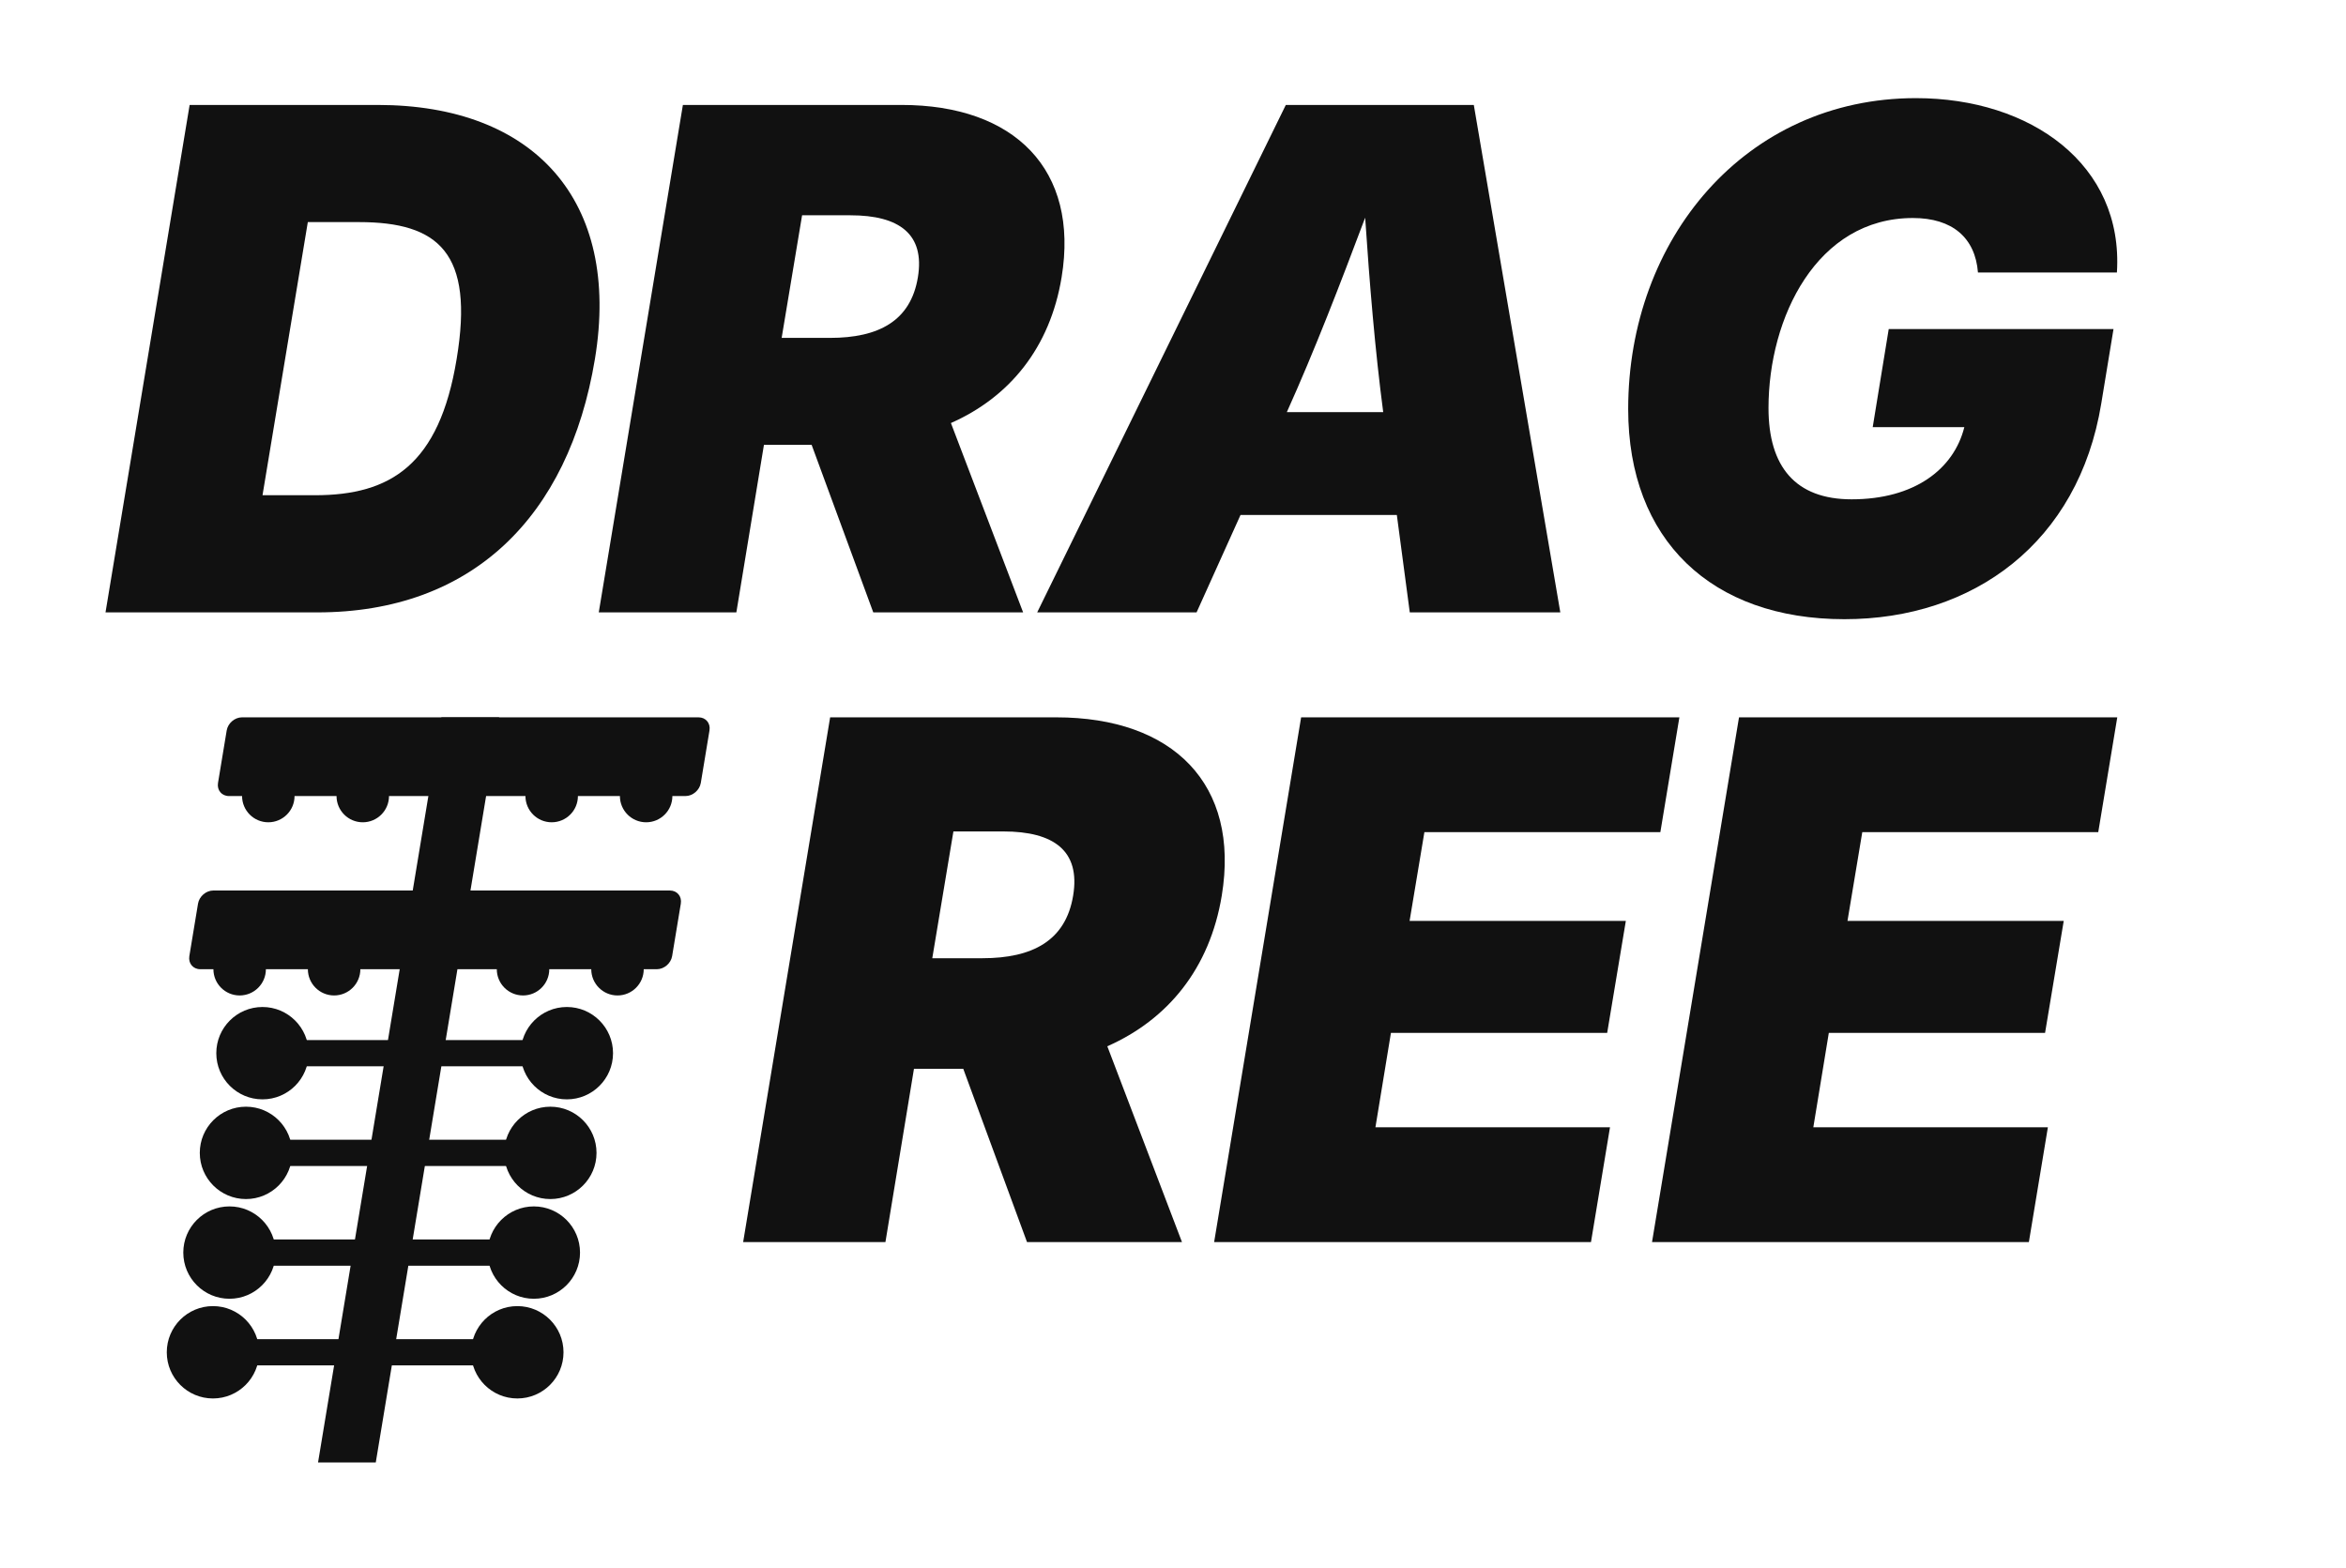
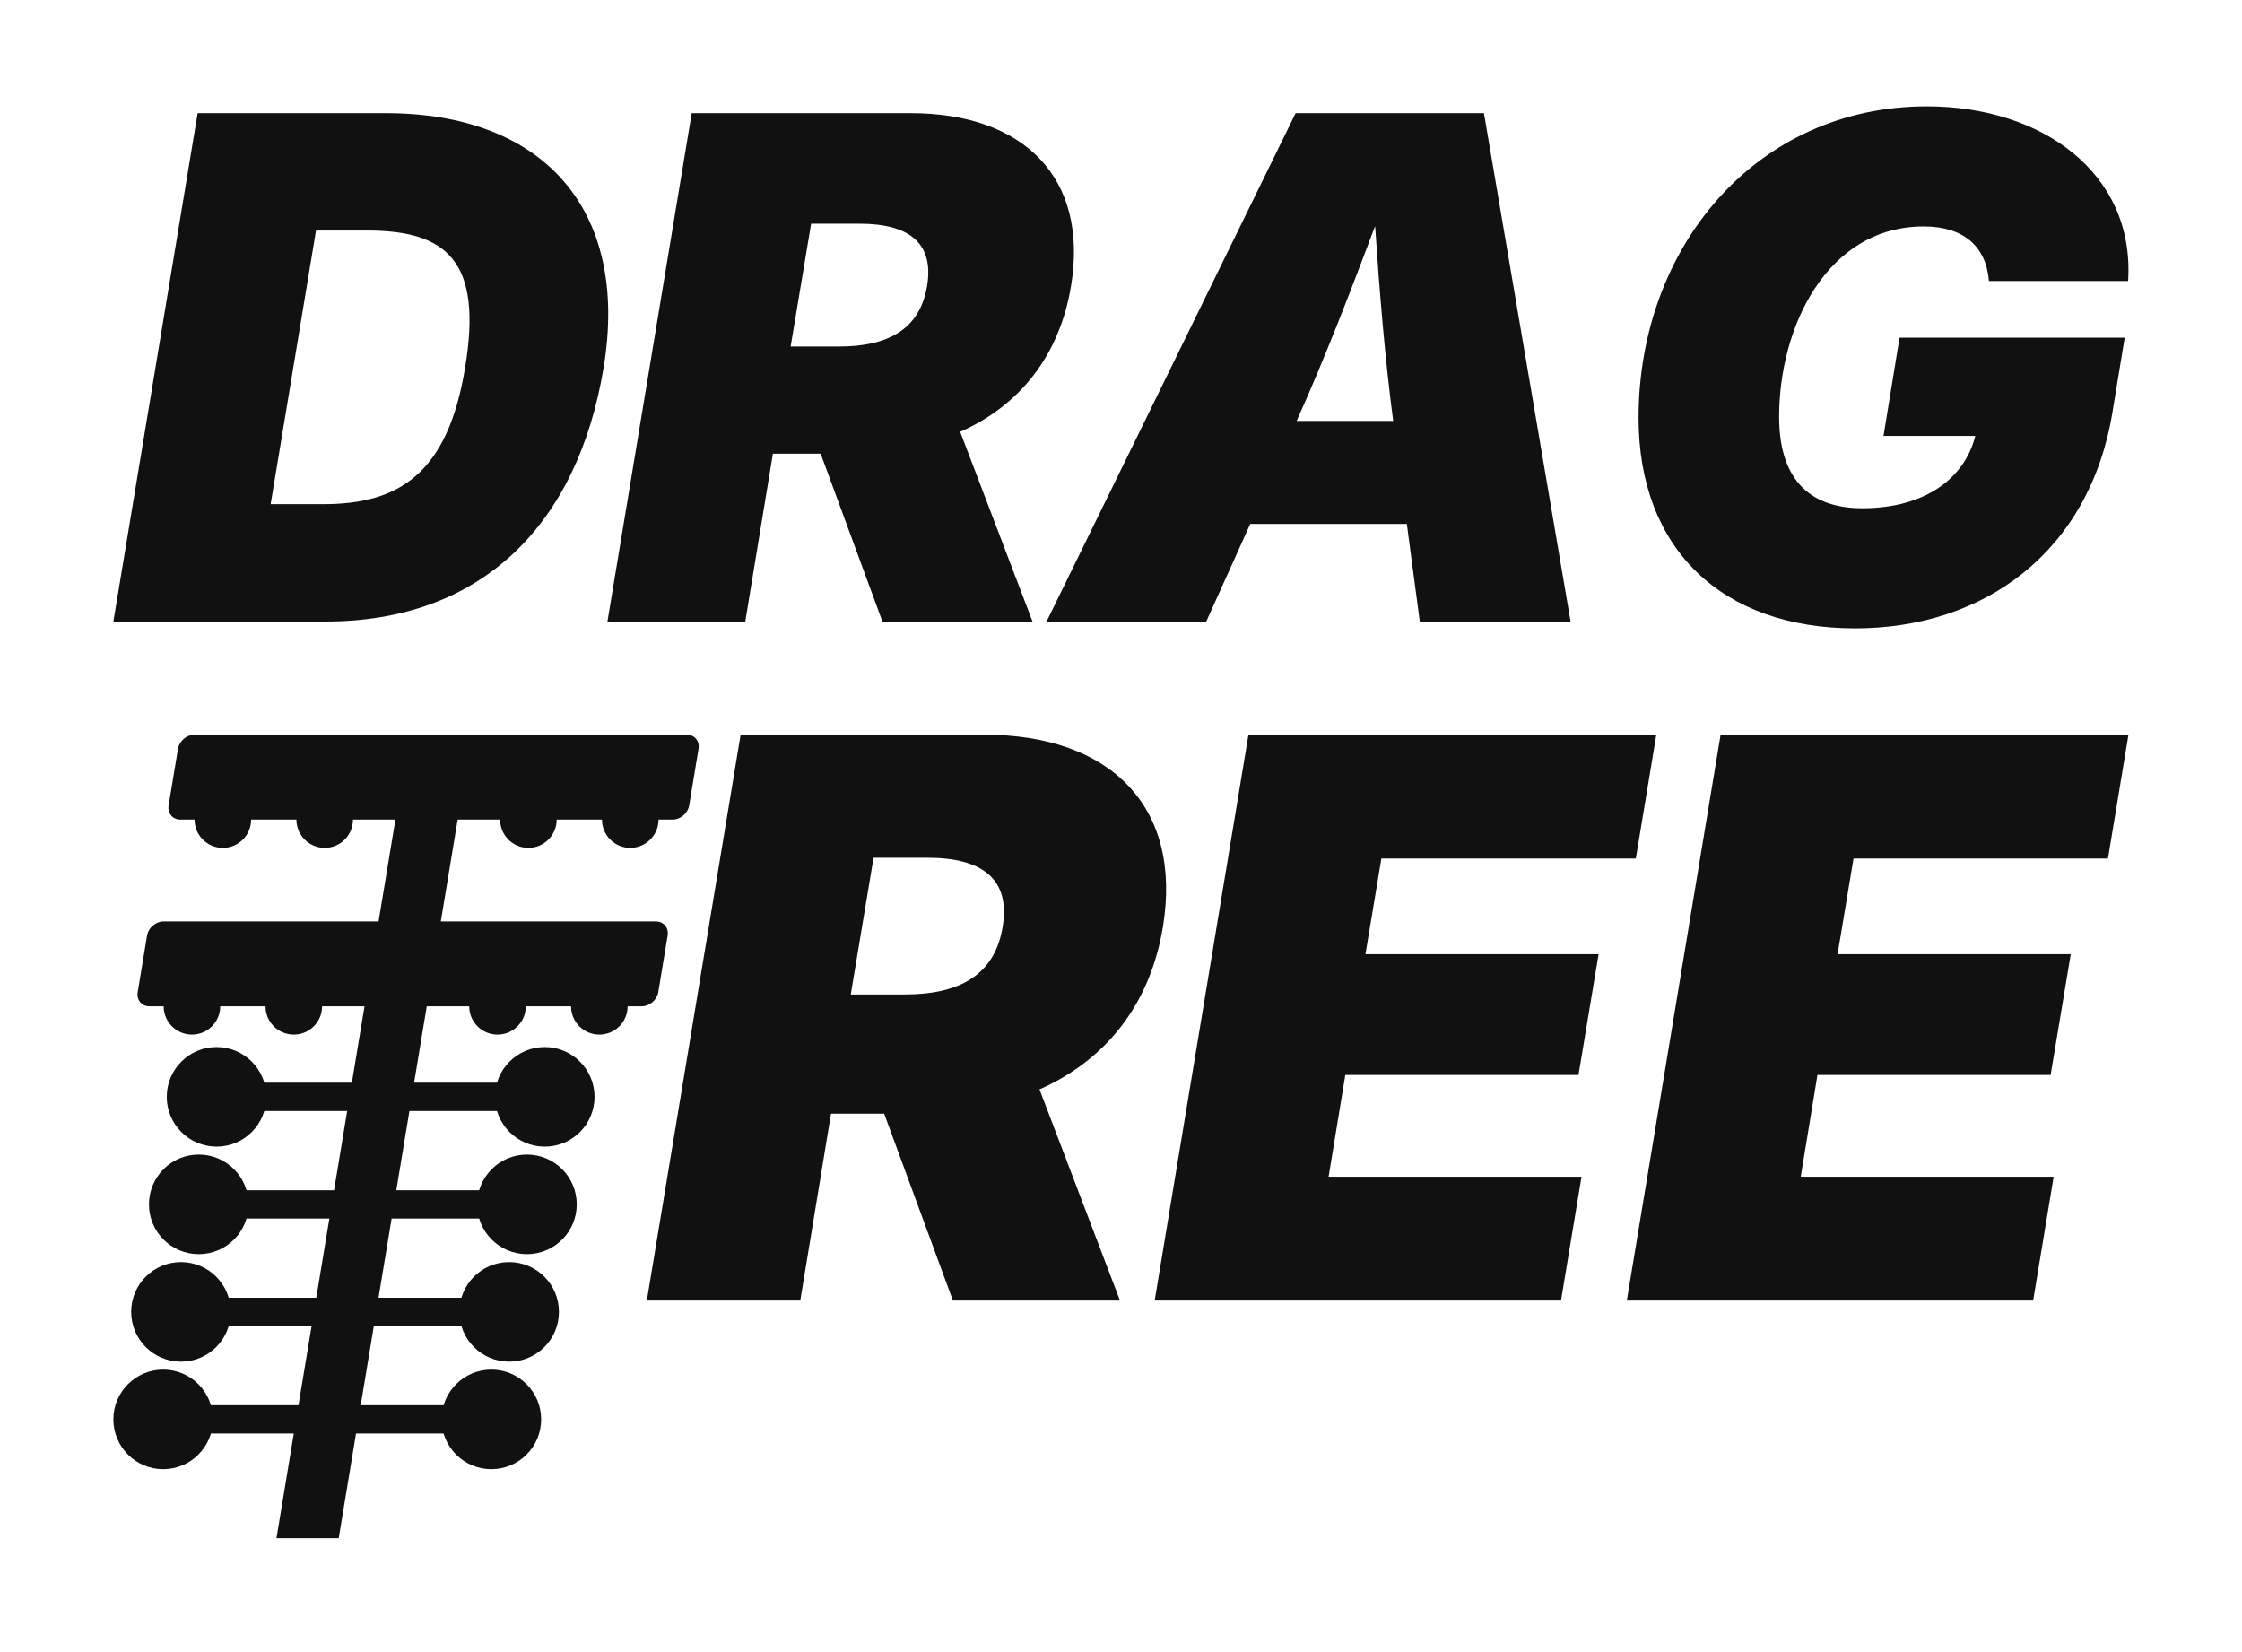
- <svg xmlns="http://www.w3.org/2000/svg" viewBox="-218.9 -710.1 1340.6 896.1" width="1341" height="896">
-   <g fill="#111" transform="translate(0.00 0.00) skewX(-9.400) translate(0 -300.00)">
-     <rect x="-16.50" y="0" width="33.00" height="426.00" />
+ <svg xmlns="http://www.w3.org/2000/svg" viewBox="-183.8 -689.5 1188.4 875.5" width="1188" height="875">
+   <g fill="#111" transform="translate(0 0.00) skewX(-9.400) translate(0 -300.00)">
+     <rect x="-16.50" y="0.00" width="33.00" height="426.00" />
    <rect x="-138.00" y="0.00" width="276.00" height="45.00" rx="7.50" />
    <rect x="-138.00" y="99.00" width="276.00" height="45.00" rx="7.50" />
    <rect x="-87.00" y="184.50" width="174.00" height="15.00" />
    <rect x="-87.00" y="241.50" width="174.00" height="15.00" />
    <rect x="-87.00" y="298.50" width="174.00" height="15.00" />
    <rect x="-87.00" y="355.50" width="174.00" height="15.00" />
  </g>
-   <g fill="#111" transform="translate(0.00 -300.00)">
+   <g fill="#111" transform="translate(0 -300.00)">
    <circle cx="-65.79" cy="45.00" r="15.00" />
    <circle cx="-11.79" cy="45.00" r="15.00" />
    <circle cx="96.21" cy="45.00" r="15.00" />
    <circle cx="150.21" cy="45.00" r="15.00" />
    <circle cx="-82.17" cy="144.00" r="15.00" />
    <circle cx="-28.17" cy="144.00" r="15.00" />
    <circle cx="79.83" cy="144.00" r="15.00" />
    <circle cx="133.83" cy="144.00" r="15.00" />
    <circle cx="-69.12" cy="192.00" r="26.40" />
    <circle cx="104.88" cy="192.00" r="26.40" />
    <circle cx="-78.56" cy="249.00" r="26.40" />
    <circle cx="95.44" cy="249.00" r="26.40" />
    <circle cx="-87.99" cy="306.00" r="26.40" />
    <circle cx="86.01" cy="306.00" r="26.40" />
    <circle cx="-97.43" cy="363.00" r="26.40" />
    <circle cx="76.57" cy="363.00" r="26.40" />
  </g>
  <g fill="#111">
-     <path transform="translate(205.06 0.00) scale(0.20134 -0.20134)" d="M3 0H407L488 492H628L809 0H1249L1037 556C1209 632 1328 777 1362 984C1414 1300 1224 1490 892 1490H250ZM540 806 600 1166H742C885 1166 961 1111 940 984C919 856 825 806 682 806Z" />
-     <path transform="translate(474.31 0.00) scale(0.20134 -0.20134)" d="M3 0H1073L1127 326H461L505 594H1119L1172 912H558L600 1164H1270L1324 1490H250Z" />
-     <path transform="translate(724.64 0.00) scale(0.20134 -0.20134)" d="M3 0H1073L1127 326H461L505 594H1119L1172 912H558L600 1164H1270L1324 1490H250Z" />
+     <path transform="translate(158.40 0.00) scale(0.20134 -0.20134)" d="M3 0H407L488 492H628L809 0H1249L1037 556C1209 632 1328 777 1362 984C1414 1300 1224 1490 892 1490H250ZM540 806 600 1166H742C885 1166 961 1111 940 984C919 856 825 806 682 806Z" />
+     <path transform="translate(427.65 0.00) scale(0.20134 -0.20134)" d="M3 0H1073L1127 326H461L505 594H1119L1172 912H558L600 1164H1270L1324 1490H250Z" />
+     <path transform="translate(677.97 0.00) scale(0.20134 -0.20134)" d="M3 0H1073L1127 326H461L505 594H1119L1172 912H558L600 1164H1270L1324 1490H250Z" />
  </g>
  <g fill="#111">
-     <path transform="translate(-159.44 -360.00) scale(0.1947 -0.1947)" d="M625 0C1078 0 1363 279 1440 744C1517 1210 1261 1490 802 1490H250L3 0ZM464 344 597 1146H747C981 1146 1086 1056 1034 744C983 433 840 344 618 344Z" />
-     <path transform="translate(122.54 -360.00) scale(0.1947 -0.1947)" d="M3 0H407L488 492H628L809 0H1249L1037 556C1209 632 1328 777 1362 984C1414 1300 1224 1490 892 1490H250ZM540 806 600 1166H742C885 1166 961 1111 940 984C919 856 825 806 682 806Z" />
-     <path transform="translate(382.91 -360.00) scale(0.1947 -0.1947)" d="M-47 0H421L550 286H1009L1047 0H1489L1235 1490H683ZM686 588C768 770 843 965 916 1159C929 965 945 770 969 588Z" />
-     <path transform="translate(693.90 -360.00) scale(0.1947 -0.1947)" d="M726 -20C1105 -20 1413 205 1480 613L1516 832H856L809 544H1078C1047 420 931 332 747 332C582 332 503 428 503 600C503 866 645 1158 927 1158C1043 1158 1110 1100 1118 998H1526C1546 1315 1273 1510 936 1510C435 1510 91 1096 91 597C91 213 335 -20 726 -20Z" />
+     <path transform="translate(-124.37 -360.00) scale(0.18087 -0.18087)" d="M625 0C1078 0 1363 279 1440 744C1517 1210 1261 1490 802 1490H250L3 0ZM464 344 597 1146H747C981 1146 1086 1056 1034 744C983 433 840 344 618 344Z" />
+     <path transform="translate(137.58 -360.00) scale(0.18087 -0.18087)" d="M3 0H407L488 492H628L809 0H1249L1037 556C1209 632 1328 777 1362 984C1414 1300 1224 1490 892 1490H250ZM540 806 600 1166H742C885 1166 961 1111 940 984C919 856 825 806 682 806Z" />
+     <path transform="translate(379.45 -360.00) scale(0.18087 -0.18087)" d="M-47 0H421L550 286H1009L1047 0H1489L1235 1490H683ZM686 588C768 770 843 965 916 1159C929 965 945 770 969 588Z" />
+     <path transform="translate(668.35 -360.00) scale(0.18087 -0.18087)" d="M726 -20C1105 -20 1413 205 1480 613L1516 832H856L809 544H1078C1047 420 931 332 747 332C582 332 503 428 503 600C503 866 645 1158 927 1158C1043 1158 1110 1100 1118 998H1526C1546 1315 1273 1510 936 1510C435 1510 91 1096 91 597C91 213 335 -20 726 -20Z" />
  </g>
</svg>
